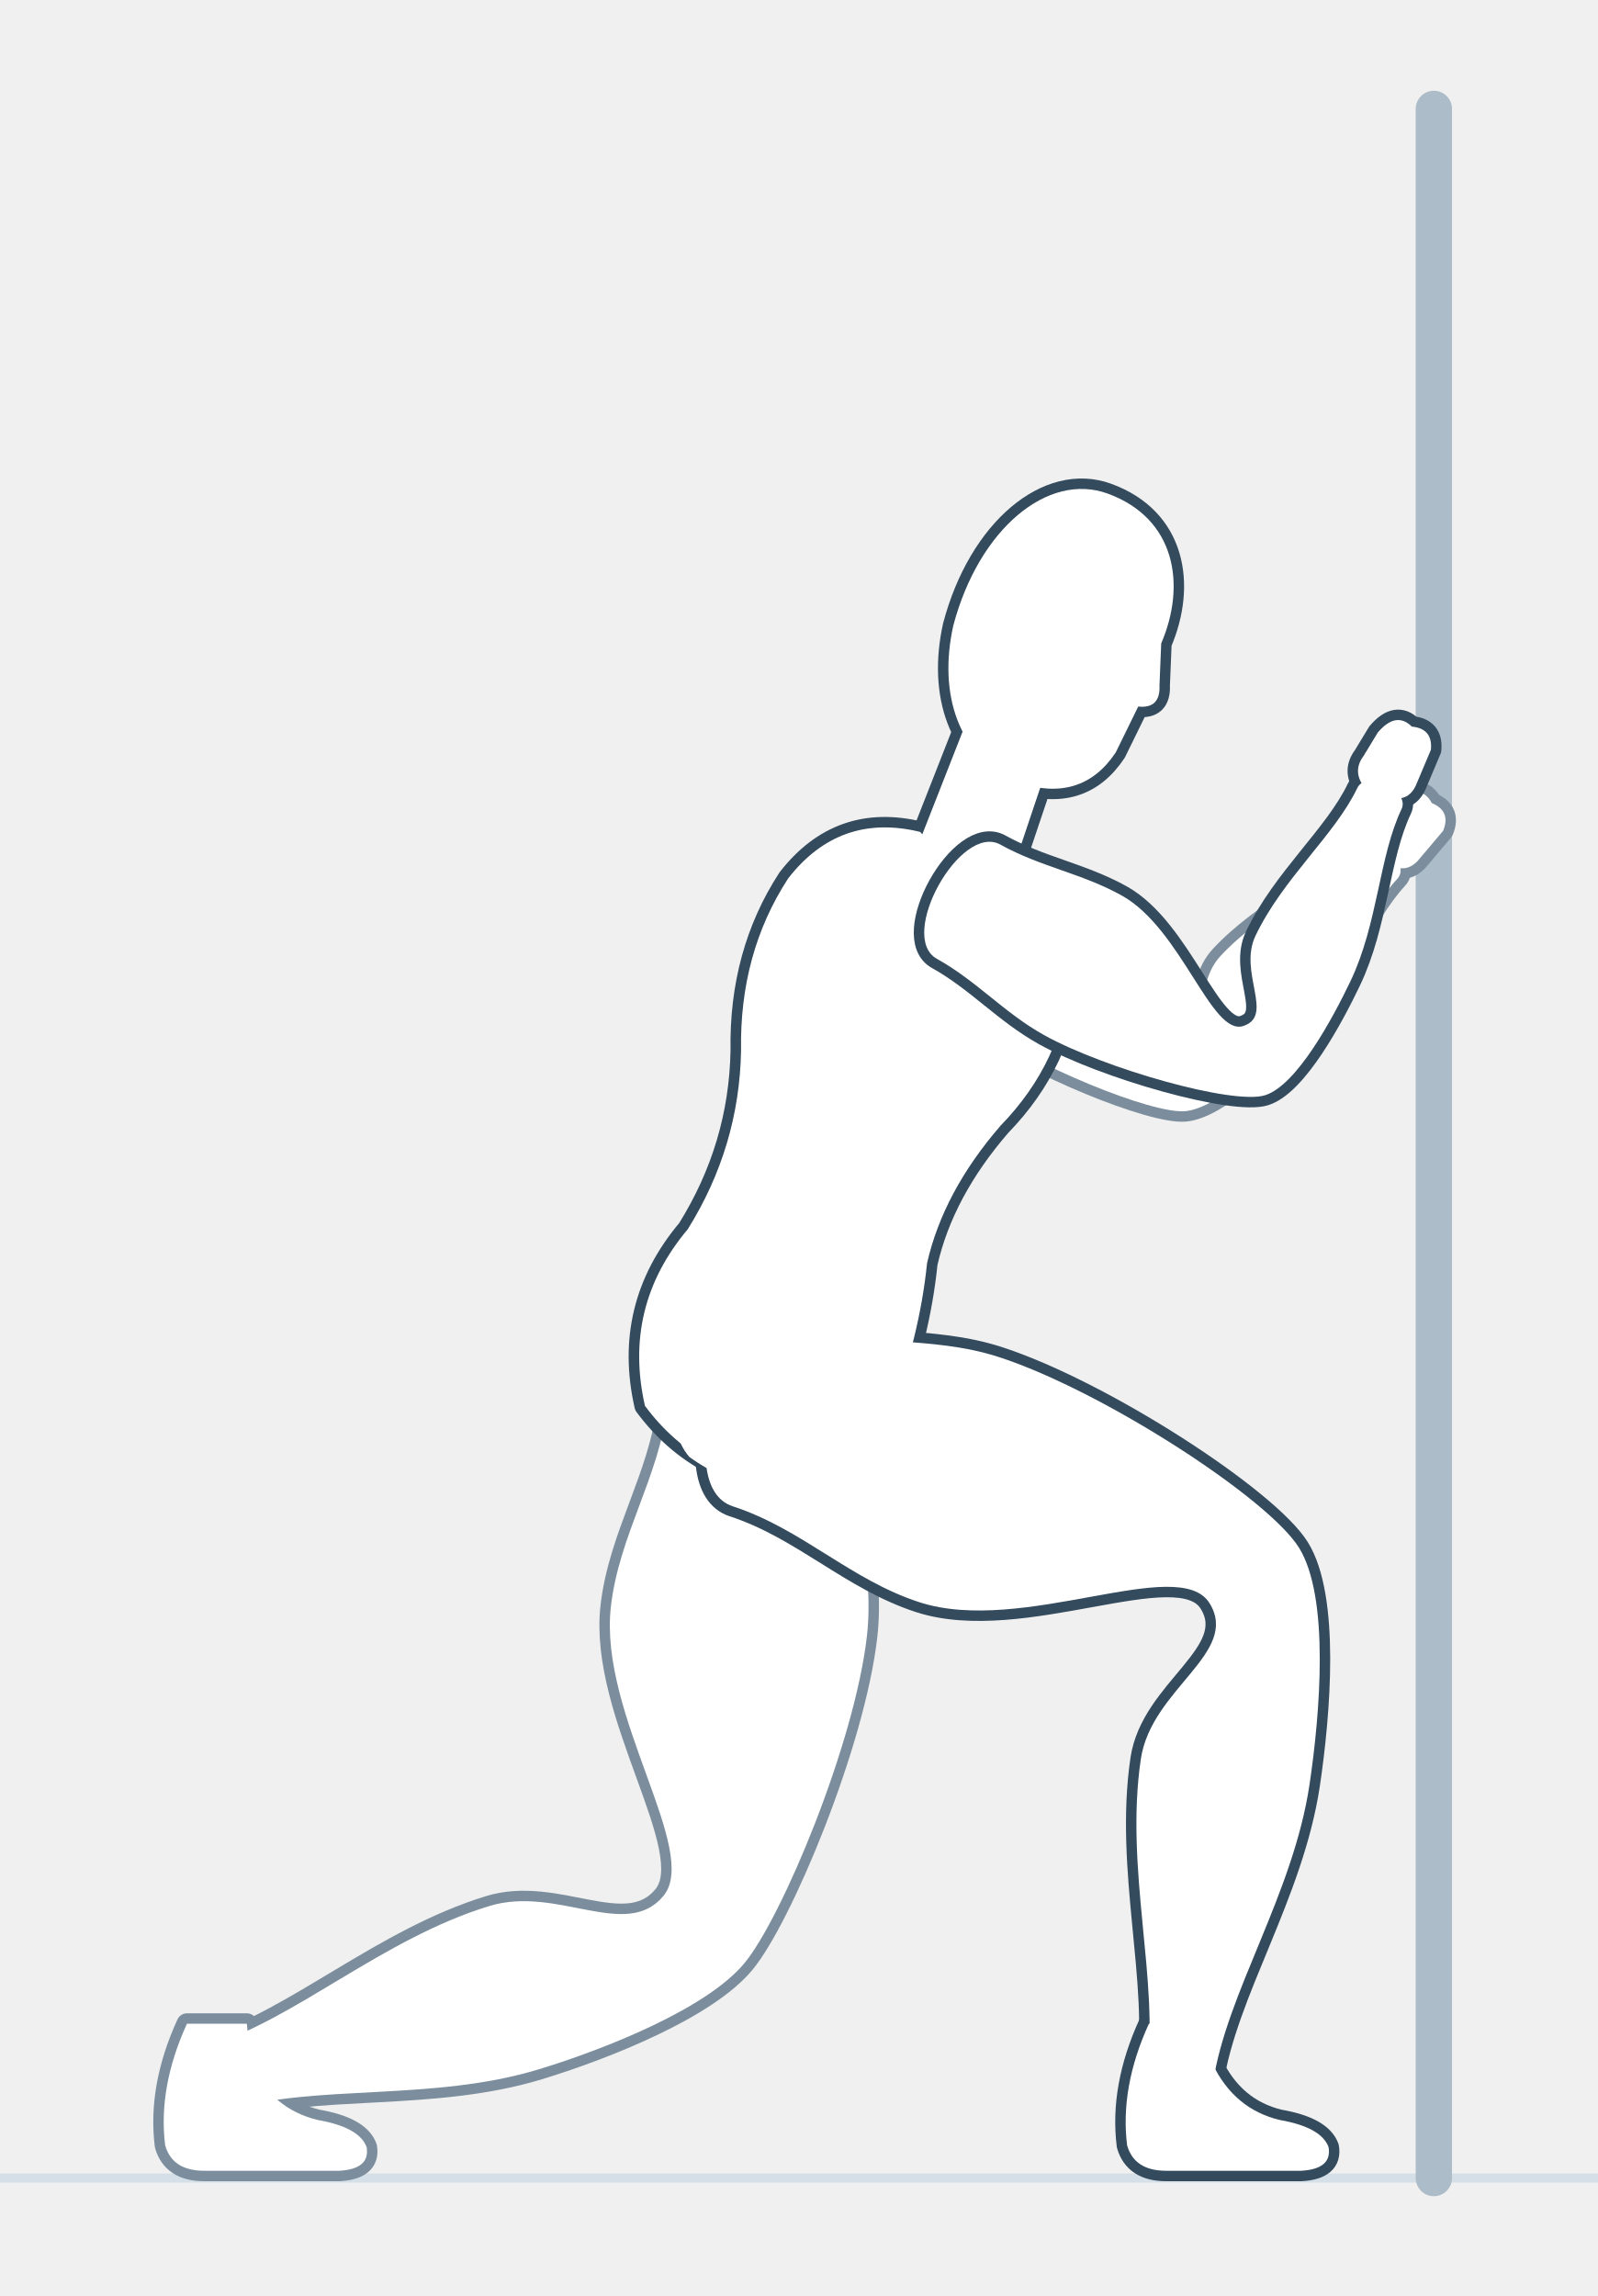
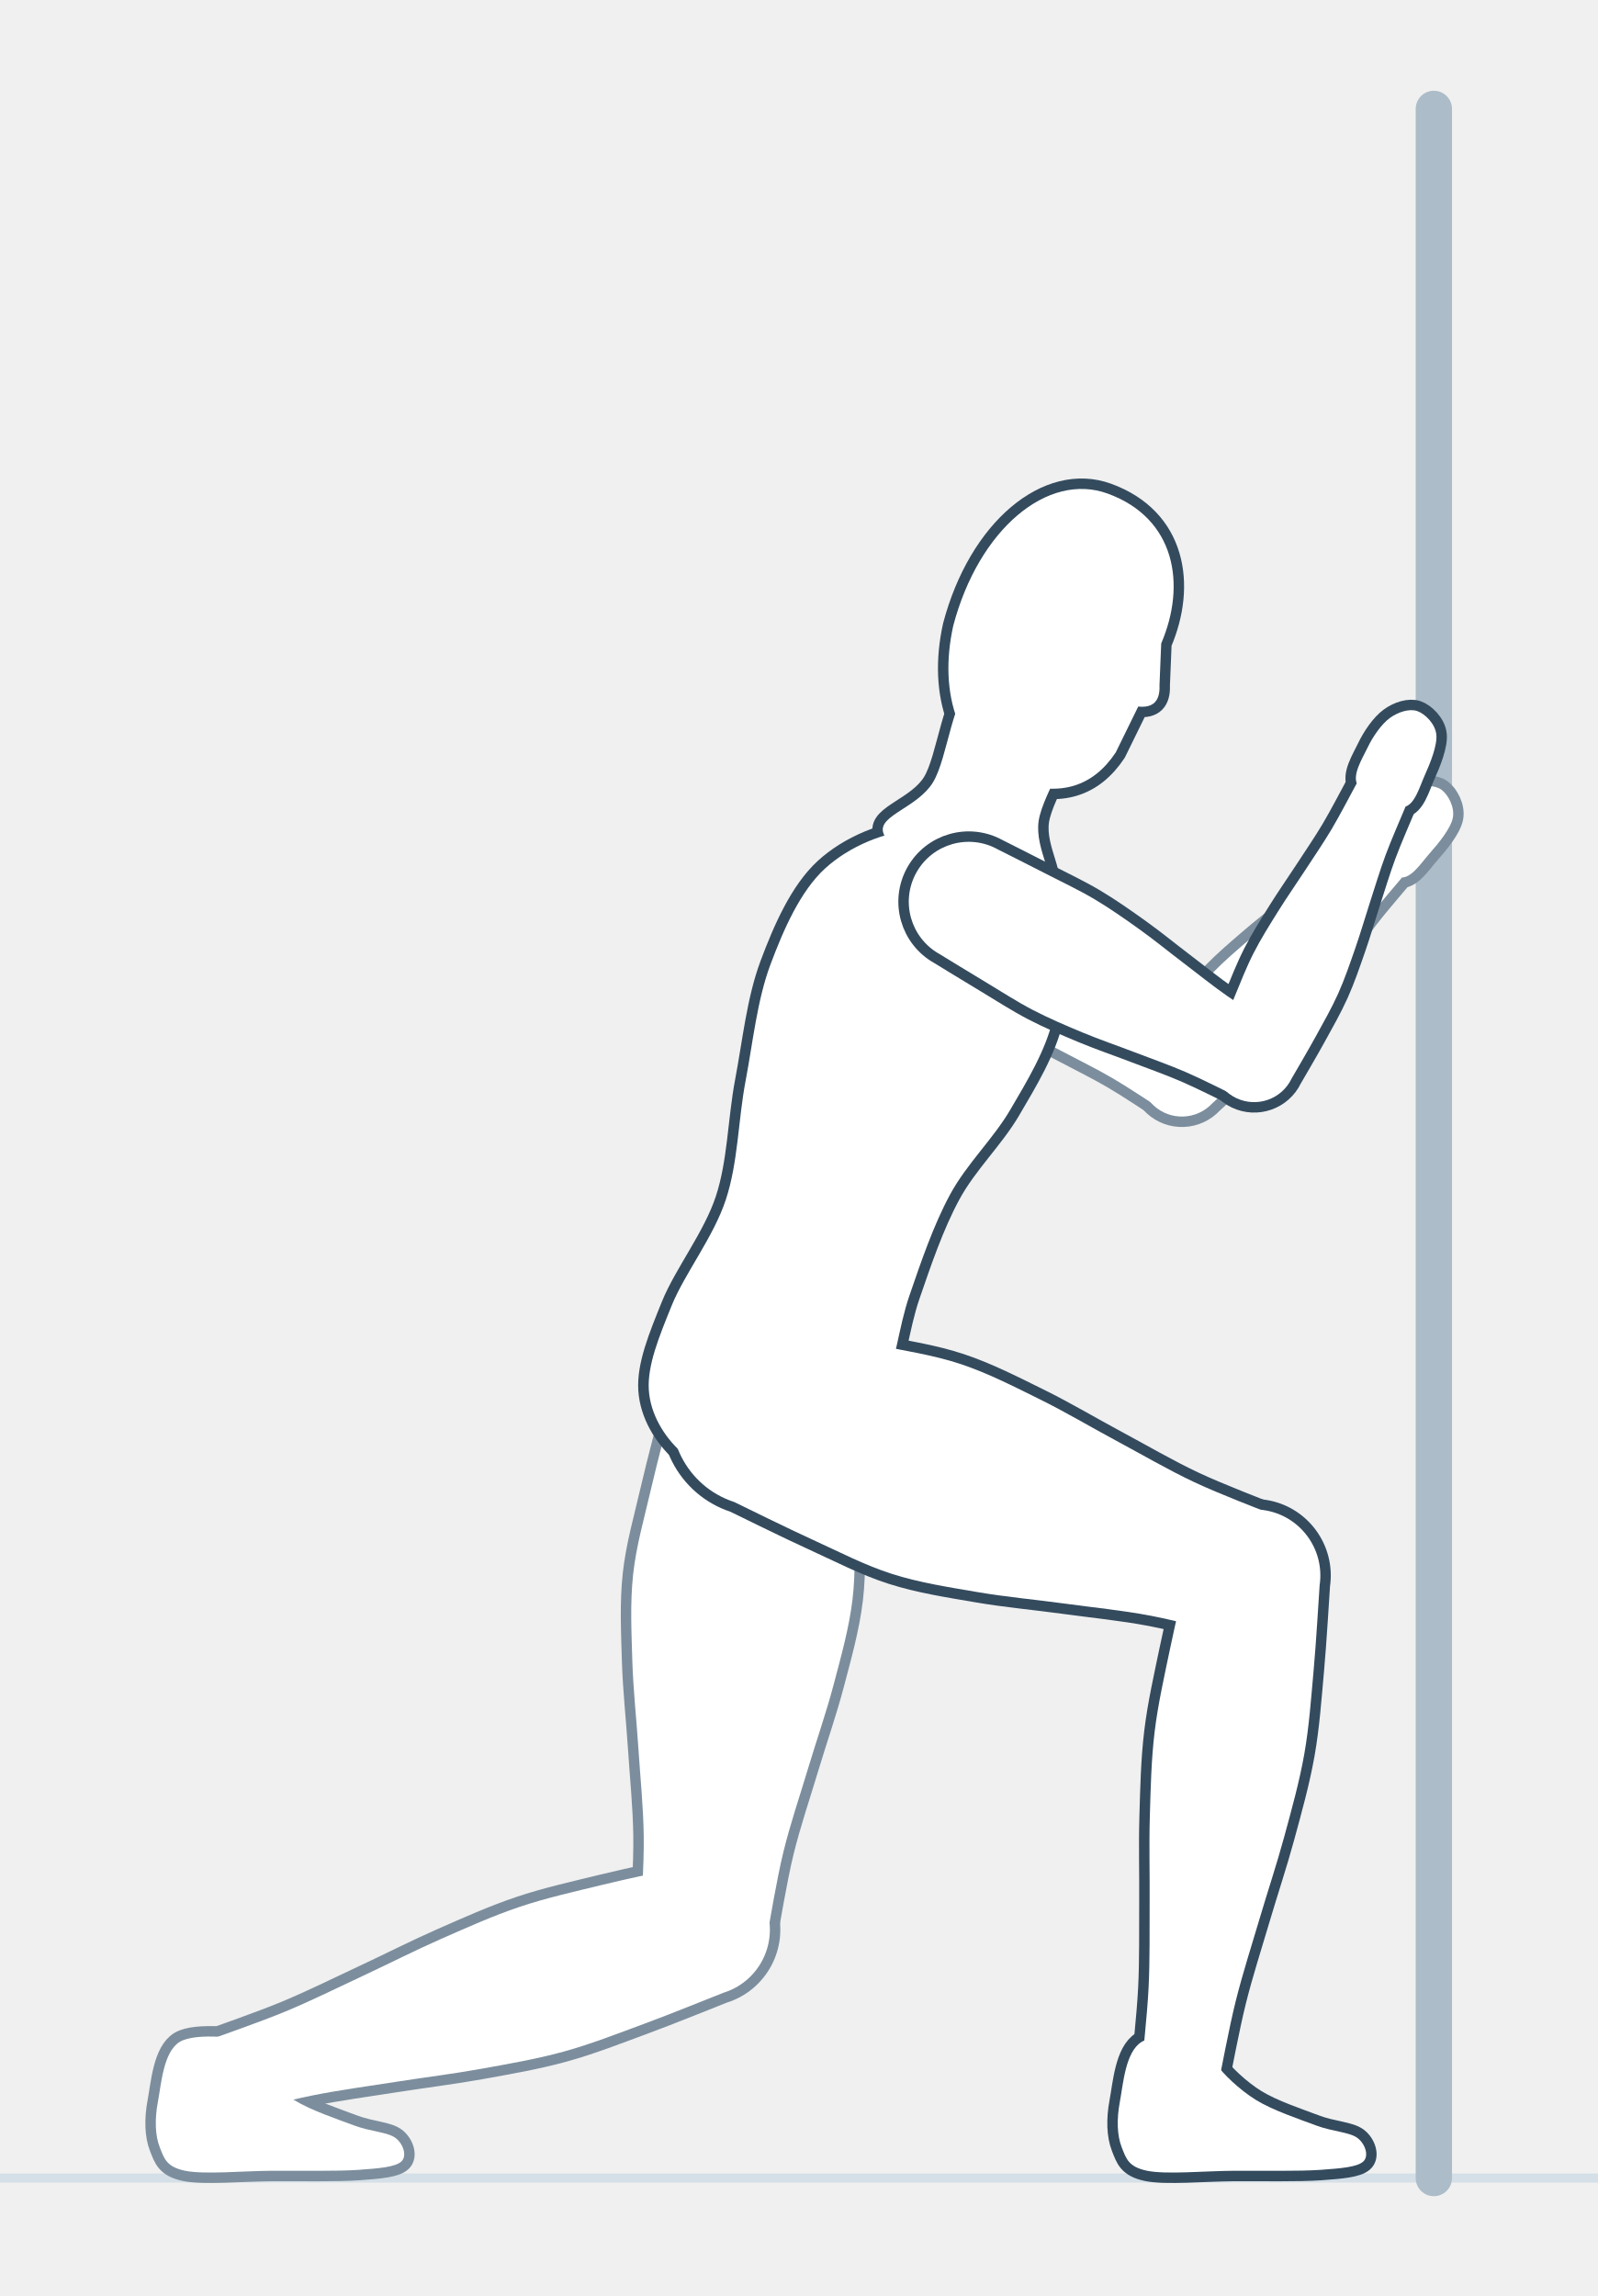
<svg xmlns="http://www.w3.org/2000/svg" viewBox="83 24 176 253">
  <path d="M-300 264H800" fill="none" stroke="#d4dfe7" />
  <path d="M241,36L241,264" fill="none" stroke="#acbcc8" stroke-width="4" stroke-linecap="round" stroke-linejoin="round" />
  <g class="bw-human-athlete bw-human-outline bw-human-natural bw-human-sketch bw-human-side" stroke="#344b5e" stroke-width="1.05" stroke-linecap="round" stroke-linejoin="round">
    <g class="bw-silhouette-ink" stroke-width="2.3">
      <g class="bw-human-arm bw-human-arm-left" fill="#fff" stroke="#7c8e9d">
-         <path d="M179.875,127.137C183.953,130.098 186.509,133.931 190.588,136.892C196.705,141.333 209.964,146.799 213.626,146.441C217.289,146.083 222.930,140.540 225.977,137.255C230.765,132.094 233.062,125.059 236.979,120.836C238.540,119.154 234.581,115.481 233.021,117.164C229.103,121.387 222.260,124.205 217.472,129.366C214.426,132.650 216.510,138.121 212.848,138.479C209.185,138.837 207.045,127.090 200.927,122.649C196.849,119.688 192.413,118.445 188.334,115.484C184.256,112.523 175.796,124.176 179.875,127.137Z" />
+         <path d="M180.227,126.652C181.013,127.271 183.365,129.139 184.946,130.365C186.526,131.592 188.060,132.883 189.713,134.011C191.366,135.139 193.108,136.143 194.861,137.133C196.614,138.122 198.446,139.004 200.232,139.948C202.018,140.892 203.841,141.785 205.578,142.797C207.315,143.809 209.806,145.483 210.652,146.021A4.400,4.400 0 0 0 216.798,145.045A4.400,4.400 0 0 0 215.822,138.899C215.049,138.262 212.685,136.411 211.185,135.073C209.685,133.736 208.271,132.279 206.820,130.873C205.369,129.467 203.964,127.998 202.480,126.638C200.997,125.277 199.502,123.932 197.918,122.710C196.333,121.488 194.630,120.429 192.974,119.306C191.318,118.183 188.814,116.526 187.982,115.970A6.600,6.600 0 0 0 178.763,117.433A6.600,6.600 0 0 0 180.227,126.652Z" />
+         <path d="M216.592,145.572C217.245,144.966 219.231,143.171 220.512,141.934C221.793,140.698 223.102,139.487 224.278,138.153C225.455,136.820 226.507,135.371 227.571,133.933C228.635,132.495 229.625,130.989 230.662,129.525C231.699,128.062 232.702,126.568 233.791,125.154C234.881,123.739 236.631,121.726 237.199,121.040A3.000,3.000 0 0 0 237.040,116.801A3.000,3.000 0 0 0 232.801,116.960C232.160,117.577 230.283,119.474 228.954,120.666C227.626,121.859 226.211,122.971 224.829,124.115C223.448,125.258 222.020,126.359 220.666,127.527C219.312,128.696 217.946,129.854 216.704,131.127C215.463,132.400 214.353,133.796 213.216,135.166C212.079,136.536 210.438,138.651 209.882,139.348A4.576,4.576 0 0 0 210.125,145.815A4.576,4.576 0 0 0 216.592,145.572Z" />
        <g display="none" class="bw-muscle-traces" data-side="left" />
        <g class="bw-human-hand" transform="translate(237.380,116.434) rotate(-47.149)">
-           <path d="M-3,-2.2 Q-2,-4 0,-3.6 L3,-3.3 Q6,-2.5 5.2,-.2 Q6,2 3.8,2.8 L-.5,3 Q-3,3 -3,-.2Z" />
+           <path d="M-3.200,-2.800C-2.500,-3.867 -0.367,-3.600 1.000,-3.600C2.367,-3.600 4.000,-3.333 5.000,-2.800C6.000,-2.267 6.900,-1.300 7.000,-0.400C7.100,0.500 6.600,1.967 5.600,2.600C4.600,3.233 2.467,3.367 1.000,3.400C-0.467,3.433 -2.500,3.833 -3.200,2.800C-3.900,1.767 -3.900,-1.733 -3.200,-2.800Z" />
        </g>
      </g>
    </g>
    <g class="bw-silhouette-fill" stroke="none">
      <g class="bw-human-arm bw-human-arm-left" fill="#fff" stroke="none">
-         <path d="M179.875,127.137C183.953,130.098 186.509,133.931 190.588,136.892C196.705,141.333 209.964,146.799 213.626,146.441C217.289,146.083 222.930,140.540 225.977,137.255C230.765,132.094 233.062,125.059 236.979,120.836C238.540,119.154 234.581,115.481 233.021,117.164C229.103,121.387 222.260,124.205 217.472,129.366C214.426,132.650 216.510,138.121 212.848,138.479C209.185,138.837 207.045,127.090 200.927,122.649C196.849,119.688 192.413,118.445 188.334,115.484C184.256,112.523 175.796,124.176 179.875,127.137Z" />
+         <path d="M180.227,126.652C181.013,127.271 183.365,129.139 184.946,130.365C186.526,131.592 188.060,132.883 189.713,134.011C191.366,135.139 193.108,136.143 194.861,137.133C196.614,138.122 198.446,139.004 200.232,139.948C202.018,140.892 203.841,141.785 205.578,142.797C207.315,143.809 209.806,145.483 210.652,146.021A4.400,4.400 0 0 0 216.798,145.045A4.400,4.400 0 0 0 215.822,138.899C215.049,138.262 212.685,136.411 211.185,135.073C209.685,133.736 208.271,132.279 206.820,130.873C205.369,129.467 203.964,127.998 202.480,126.638C200.997,125.277 199.502,123.932 197.918,122.710C196.333,121.488 194.630,120.429 192.974,119.306C191.318,118.183 188.814,116.526 187.982,115.970A6.600,6.600 0 0 0 178.763,117.433A6.600,6.600 0 0 0 180.227,126.652Z" />
+         <path d="M216.592,145.572C217.245,144.966 219.231,143.171 220.512,141.934C221.793,140.698 223.102,139.487 224.278,138.153C225.455,136.820 226.507,135.371 227.571,133.933C228.635,132.495 229.625,130.989 230.662,129.525C231.699,128.062 232.702,126.568 233.791,125.154C234.881,123.739 236.631,121.726 237.199,121.040A3.000,3.000 0 0 0 237.040,116.801A3.000,3.000 0 0 0 232.801,116.960C232.160,117.577 230.283,119.474 228.954,120.666C227.626,121.859 226.211,122.971 224.829,124.115C223.448,125.258 222.020,126.359 220.666,127.527C219.312,128.696 217.946,129.854 216.704,131.127C215.463,132.400 214.353,133.796 213.216,135.166C212.079,136.536 210.438,138.651 209.882,139.348A4.576,4.576 0 0 0 210.125,145.815A4.576,4.576 0 0 0 216.592,145.572Z" />
        <g class="bw-muscle-traces" data-side="left" />
        <g class="bw-human-hand" transform="translate(237.380,116.434) rotate(-47.149)">
-           <path d="M-3,-2.2 Q-2,-4 0,-3.6 L3,-3.3 Q6,-2.5 5.2,-.2 Q6,2 3.8,2.8 L-.5,3 Q-3,3 -3,-.2Z" />
+           <path d="M-3.200,-2.800C-2.500,-3.867 -0.367,-3.600 1.000,-3.600C2.367,-3.600 4.000,-3.333 5.000,-2.800C6.000,-2.267 6.900,-1.300 7.000,-0.400C7.100,0.500 6.600,1.967 5.600,2.600C4.600,3.233 2.467,3.367 1.000,3.400C-0.467,3.433 -2.500,3.833 -3.200,2.800C-3.900,1.767 -3.900,-1.733 -3.200,-2.800Z" />
        </g>
      </g>
    </g>
    <g class="bw-silhouette-ink" stroke-width="2.3">
      <g class="bw-human-leg bw-human-leg-left" fill="#fff" stroke="#7c8e9d">
-         <path d="M156.567,178.813C155.665,186.742 151.215,193.119 150.313,201.048C148.960,212.942 160.214,227.974 156.096,232.926C151.978,237.877 144.419,231.736 136.922,234.027C125.139,237.628 115.559,246.516 105.919,249.462C102.911,250.381 105.074,257.458 108.081,256.538C117.721,253.593 130.634,255.607 142.416,252.007C149.914,249.716 160.897,245.295 165.015,240.343C169.133,235.392 177.178,216.153 178.531,204.259C179.433,196.330 176.530,189.116 177.433,181.187C178.264,173.884 157.398,171.510 156.567,178.813Z" />
+         <path d="M157.064,178.869C156.673,180.418 155.432,185.058 154.716,188.163C153.999,191.269 153.103,194.354 152.764,197.503C152.425,200.651 152.583,203.856 152.680,207.054C152.778,210.253 153.140,213.481 153.349,216.692C153.559,219.903 153.893,223.128 153.935,226.320C153.977,229.512 153.656,234.256 153.600,235.843A7.000,7.000 0 0 0 159.764,243.590A7.000,7.000 0 0 0 167.510,237.426C167.813,235.867 168.566,231.172 169.324,228.071C170.082,224.970 171.132,221.903 172.058,218.821C172.983,215.739 174.061,212.675 174.875,209.580C175.689,206.486 176.563,203.398 176.940,200.254C177.316,197.109 177.137,193.902 177.136,190.715C177.136,187.528 176.969,182.728 176.936,181.131A10.000,10.000 0 0 0 168.131,170.064A10.000,10.000 0 0 0 157.064,178.869Z" />
+         <path d="M158.428,229.672C156.905,230.012 152.319,230.972 149.292,231.713C146.265,232.454 143.218,233.127 140.267,234.118C137.317,235.109 134.458,236.397 131.590,237.658C128.723,238.920 125.910,240.361 123.062,241.689C120.215,243.018 117.393,244.427 114.506,245.627C111.620,246.827 107.204,248.344 105.743,248.888A4.300,4.300 0 0 0 102.888,254.257A4.300,4.300 0 0 0 108.257,257.112C109.771,256.747 114.281,255.536 117.345,254.918C120.409,254.299 123.538,253.890 126.641,253.400C129.744,252.910 132.882,252.532 135.965,251.976C139.048,251.420 142.139,250.889 145.140,250.062C148.140,249.234 151.043,248.088 153.967,247.011C156.891,245.933 161.230,244.166 162.683,243.597A7.280,7.280 0 0 0 167.517,234.507A7.280,7.280 0 0 0 158.428,229.672Z" />
        <g display="none" class="bw-muscle-traces" data-side="left" />
        <g class="bw-human-shoe bw-human-foot" transform="translate(107.000,253.000) rotate(0.000)" fill="#fff">
-           <path d="M-3.4,-6 Q-6.6,1 -5.8,7.4 Q-5,10.2 -1.5,10.2 L13.4,10.2 Q16.8,10 16.4,7.6 Q15.6,5.4 11,4.6 Q6,3.4 3.6,-1.6 L3.2,-6 Z" />
+           <path d="M-4.200,-4.000C-6.000,-2.900 -6.233,0.667 -6.600,2.600C-6.967,4.533 -6.900,6.333 -6.400,7.600C-5.900,8.867 -5.667,9.767 -3.600,10.200C-1.533,10.633 2.817,10.217 6.000,10.200C9.183,10.183 13.133,10.267 15.500,10.100C17.867,9.933 19.517,9.783 20.200,9.200C20.883,8.617 20.467,7.267 19.600,6.600C18.733,5.933 16.867,5.900 15.000,5.200C13.133,4.500 10.233,3.533 8.400,2.400C6.567,1.267 4.700,-0.533 4.000,-1.600C3.300,-2.667 5.567,-3.600 4.200,-4.000C2.833,-4.400 -2.400,-5.100 -4.200,-4.000Z" />
        </g>
      </g>
    </g>
    <g class="bw-silhouette-fill" stroke="none">
      <g class="bw-human-leg bw-human-leg-left" fill="#fff" stroke="none">
-         <path d="M156.567,178.813C155.665,186.742 151.215,193.119 150.313,201.048C148.960,212.942 160.214,227.974 156.096,232.926C151.978,237.877 144.419,231.736 136.922,234.027C125.139,237.628 115.559,246.516 105.919,249.462C102.911,250.381 105.074,257.458 108.081,256.538C117.721,253.593 130.634,255.607 142.416,252.007C149.914,249.716 160.897,245.295 165.015,240.343C169.133,235.392 177.178,216.153 178.531,204.259C179.433,196.330 176.530,189.116 177.433,181.187C178.264,173.884 157.398,171.510 156.567,178.813Z" />
+         <path d="M157.064,178.869C156.673,180.418 155.432,185.058 154.716,188.163C153.999,191.269 153.103,194.354 152.764,197.503C152.425,200.651 152.583,203.856 152.680,207.054C152.778,210.253 153.140,213.481 153.349,216.692C153.559,219.903 153.893,223.128 153.935,226.320C153.977,229.512 153.656,234.256 153.600,235.843A7.000,7.000 0 0 0 159.764,243.590A7.000,7.000 0 0 0 167.510,237.426C167.813,235.867 168.566,231.172 169.324,228.071C170.082,224.970 171.132,221.903 172.058,218.821C172.983,215.739 174.061,212.675 174.875,209.580C175.689,206.486 176.563,203.398 176.940,200.254C177.316,197.109 177.137,193.902 177.136,190.715C177.136,187.528 176.969,182.728 176.936,181.131A10.000,10.000 0 0 0 168.131,170.064A10.000,10.000 0 0 0 157.064,178.869Z" />
+         <path d="M158.428,229.672C156.905,230.012 152.319,230.972 149.292,231.713C146.265,232.454 143.218,233.127 140.267,234.118C137.317,235.109 134.458,236.397 131.590,237.658C128.723,238.920 125.910,240.361 123.062,241.689C120.215,243.018 117.393,244.427 114.506,245.627C111.620,246.827 107.204,248.344 105.743,248.888A4.300,4.300 0 0 0 102.888,254.257A4.300,4.300 0 0 0 108.257,257.112C109.771,256.747 114.281,255.536 117.345,254.918C120.409,254.299 123.538,253.890 126.641,253.400C129.744,252.910 132.882,252.532 135.965,251.976C139.048,251.420 142.139,250.889 145.140,250.062C148.140,249.234 151.043,248.088 153.967,247.011C156.891,245.933 161.230,244.166 162.683,243.597A7.280,7.280 0 0 0 167.517,234.507A7.280,7.280 0 0 0 158.428,229.672Z" />
        <g class="bw-muscle-traces" data-side="left" />
        <g class="bw-human-shoe bw-human-foot" transform="translate(107.000,253.000) rotate(0.000)" fill="#fff">
-           <path d="M-3.4,-6 Q-6.6,1 -5.8,7.4 Q-5,10.2 -1.5,10.2 L13.4,10.2 Q16.8,10 16.4,7.6 Q15.6,5.4 11,4.6 Q6,3.4 3.6,-1.6 L3.2,-6 Z" />
+           <path d="M-4.200,-4.000C-6.000,-2.900 -6.233,0.667 -6.600,2.600C-6.967,4.533 -6.900,6.333 -6.400,7.600C-5.900,8.867 -5.667,9.767 -3.600,10.200C-1.533,10.633 2.817,10.217 6.000,10.200C9.183,10.183 13.133,10.267 15.500,10.100C17.867,9.933 19.517,9.783 20.200,9.200C20.883,8.617 20.467,7.267 19.600,6.600C18.733,5.933 16.867,5.900 15.000,5.200C13.133,4.500 10.233,3.533 8.400,2.400C6.567,1.267 4.700,-0.533 4.000,-1.600C3.300,-2.667 5.567,-3.600 4.200,-4.000C2.833,-4.400 -2.400,-5.100 -4.200,-4.000Z" />
        </g>
      </g>
    </g>
    <g class="bw-silhouette-ink" stroke-width="2.3">
      <g class="bw-human-torso" transform="translate(167.000,180.000) rotate(20.000)">
        <g transform="translate(0 -67) rotate(0.000) scale(1) translate(0 67)">
-           <path d="M-5,-80L-5.4,-64Q0,-61.5 5.4,-64L5,-80Z" fill="#fff" />
+           <path d="M-5.600,-84.000C-7.567,-82.000 -5.550,-75.167 -6.200,-72.000C-6.850,-68.833 -10.533,-66.583 -9.500,-65.000C-8.467,-63.417 -3.167,-62.500 0.000,-62.500C3.167,-62.500 8.467,-63.417 9.500,-65.000C10.533,-66.583 6.850,-68.833 6.200,-72.000C5.550,-75.167 7.567,-82.000 5.600,-84.000C3.633,-86.000 -3.633,-86.000 -5.600,-84.000Z" fill="#fff" />
          <path d="M1,-108.5C9,-108.5 12.6,-102 12.2,-95L13.6,-90.6Q14.6,-88.2 12.2,-87.6L11.6,-82Q10,-75.4 2.6,-75.2C-4.6,-75.6 -9,-81.4 -10,-89C-11,-100 -6,-108.5 1,-108.5Z" fill="#fff" />
        </g>
        <g transform="scale(1.010 1)">
-           <path d="M-5.6,-66.4Q-14.6,-65.4 -17.4,-56.6Q-19.6,-47 -15.800,-37Q-12.400,-27 -14.6,-16.5Q-18.4,-6 -12.4,3.4Q-4,9 6,6Q12.6,3.6 13,-5Q13.2,-14 11.2,-22Q10.2,-30 13.6,-39Q17.6,-48 15.2,-57Q11.8,-65.4 5.6,-66.4Q0,-63.2 -5.6,-66.4Z" fill="#fff" />
+           <path d="M5.000,-67.000C7.917,-66.250 9.833,-64.500 11.500,-62.000C13.167,-59.500 14.583,-55.500 15.000,-52.000C15.417,-48.500 14.667,-44.667 14.000,-41.000C13.333,-37.333 11.567,-33.833 11.000,-30.000C10.433,-26.167 10.533,-21.833 10.600,-18.000C10.667,-14.167 11.750,-10.500 11.400,-7.000C11.050,-3.500 10.233,0.633 8.500,3.000C6.767,5.367 3.583,6.567 1.000,7.200C-1.583,7.833 -4.733,7.733 -7.000,6.800C-9.267,5.867 -11.533,4.067 -12.600,1.600C-13.667,-0.867 -13.533,-4.233 -13.400,-8.000C-13.267,-11.767 -11.667,-16.667 -11.800,-21.000C-11.933,-25.333 -13.500,-29.667 -14.200,-34.000C-14.900,-38.333 -16.033,-42.833 -16.000,-47.000C-15.967,-51.167 -15.667,-55.750 -14.000,-59.000C-12.333,-62.250 -9.167,-65.167 -6.000,-66.500C-2.833,-67.833 2.083,-67.750 5.000,-67.000Z" fill="#fff" />
          <g display="none" class="bw-muscle-traces bw-torso-muscles" />
        </g>
      </g>
      <g class="bw-human-leg bw-human-leg-right" fill="#fff" stroke="#344b5e">
-         <path d="M163.757,189.987C171.347,192.451 176.709,198.083 184.299,200.548C195.684,204.245 212.891,195.187 216.283,200.661C219.675,206.135 209.861,210.076 208.712,217.831C206.905,230.018 210.818,242.486 209.340,252.457C208.879,255.568 216.199,256.654 216.660,253.543C218.138,243.572 225.501,232.775 227.308,220.588C228.458,212.833 229.535,200.024 226.143,194.550C222.751,189.076 204.456,177.234 193.071,173.537C185.481,171.072 177.833,172.478 170.243,170.013C163.253,167.743 156.766,187.716 163.757,189.987Z" />
+         <path d="M163.911,189.511C165.351,190.203 169.650,192.344 172.551,193.665C175.451,194.987 178.296,196.479 181.313,197.439C184.331,198.400 187.503,198.884 190.657,199.426C193.810,199.968 197.046,200.256 200.234,200.691C203.422,201.126 206.649,201.441 209.786,202.037C212.922,202.632 217.507,203.892 219.051,204.263A7.000,7.000 0 0 0 227.871,199.768A7.000,7.000 0 0 0 223.375,190.948C221.907,190.341 217.457,188.667 214.569,187.306C211.682,185.945 208.885,184.304 206.050,182.783C203.214,181.262 200.426,179.594 197.556,178.180C194.686,176.766 191.835,175.294 188.829,174.298C185.823,173.302 182.644,172.838 179.520,172.203C176.397,171.569 171.661,170.775 170.089,170.489A10.000,10.000 0 0 0 157.489,176.911A10.000,10.000 0 0 0 163.911,189.511Z" />
+         <path d="M214.012,196.538C213.665,198.059 212.563,202.613 211.933,205.665C211.302,208.717 210.601,211.758 210.230,214.848C209.858,217.938 209.793,221.073 209.702,224.205C209.610,227.337 209.704,230.496 209.681,233.637C209.658,236.779 209.720,239.933 209.564,243.055C209.408,246.177 208.883,250.817 208.746,252.369A4.300,4.300 0 0 0 212.369,257.254A4.300,4.300 0 0 0 217.254,253.631C217.574,252.106 218.417,247.513 219.174,244.480C219.930,241.447 220.905,238.446 221.794,235.433C222.684,232.420 223.690,229.424 224.511,226.401C225.332,223.377 226.180,220.358 226.721,217.293C227.262,214.228 227.474,211.114 227.756,208.011C228.038,204.908 228.304,200.230 228.414,198.673A7.280,7.280 0 0 0 222.281,190.404A7.280,7.280 0 0 0 214.012,196.538Z" />
        <g display="none" class="bw-muscle-traces" data-side="right" />
        <g class="bw-human-shoe bw-human-foot" transform="translate(213.000,253.000) rotate(0.000)" fill="#fff">
-           <path d="M-3.4,-6 Q-6.6,1 -5.8,7.4 Q-5,10.2 -1.5,10.2 L13.4,10.2 Q16.8,10 16.4,7.6 Q15.6,5.4 11,4.6 Q6,3.4 3.6,-1.6 L3.2,-6 Z" />
+           <path d="M-4.200,-4.000C-6.000,-2.900 -6.233,0.667 -6.600,2.600C-6.967,4.533 -6.900,6.333 -6.400,7.600C-5.900,8.867 -5.667,9.767 -3.600,10.200C-1.533,10.633 2.817,10.217 6.000,10.200C9.183,10.183 13.133,10.267 15.500,10.100C17.867,9.933 19.517,9.783 20.200,9.200C20.883,8.617 20.467,7.267 19.600,6.600C18.733,5.933 16.867,5.900 15.000,5.200C13.133,4.500 10.233,3.533 8.400,2.400C6.567,1.267 4.700,-0.533 4.000,-1.600C3.300,-2.667 5.567,-3.600 4.200,-4.000C2.833,-4.400 -2.400,-5.100 -4.200,-4.000Z" />
        </g>
      </g>
      <g transform="translate(167.000,180.000) rotate(20.000)" fill="#fff" stroke="none">
        <path d="M-12,-12Q0,-9 11.6,-12L11.4,3Q3,9.6 -6,7Q-11.4,4 -12,-12Z" />
      </g>
    </g>
    <g class="bw-silhouette-fill" stroke="none">
      <g class="bw-human-torso" transform="translate(167.000,180.000) rotate(20.000)">
        <g transform="translate(0 -67) rotate(0.000) scale(1) translate(0 67)">
-           <path d="M-5,-80L-5.4,-64Q0,-61.5 5.4,-64L5,-80Z" fill="#fff" />
+           <path d="M-5.600,-84.000C-7.567,-82.000 -5.550,-75.167 -6.200,-72.000C-6.850,-68.833 -10.533,-66.583 -9.500,-65.000C-8.467,-63.417 -3.167,-62.500 0.000,-62.500C3.167,-62.500 8.467,-63.417 9.500,-65.000C10.533,-66.583 6.850,-68.833 6.200,-72.000C5.550,-75.167 7.567,-82.000 5.600,-84.000C3.633,-86.000 -3.633,-86.000 -5.600,-84.000Z" fill="#fff" />
          <path d="M1,-108.5C9,-108.5 12.6,-102 12.2,-95L13.6,-90.6Q14.6,-88.2 12.2,-87.6L11.6,-82Q10,-75.4 2.6,-75.2C-4.6,-75.6 -9,-81.4 -10,-89C-11,-100 -6,-108.5 1,-108.5Z" fill="#fff" />
        </g>
        <g transform="scale(1.010 1)">
-           <path d="M-5.6,-66.4Q-14.6,-65.4 -17.4,-56.6Q-19.6,-47 -15.800,-37Q-12.400,-27 -14.6,-16.5Q-18.4,-6 -12.4,3.4Q-4,9 6,6Q12.6,3.6 13,-5Q13.2,-14 11.2,-22Q10.2,-30 13.6,-39Q17.6,-48 15.2,-57Q11.8,-65.4 5.6,-66.4Q0,-63.2 -5.6,-66.4Z" fill="#fff" />
+           <path d="M5.000,-67.000C7.917,-66.250 9.833,-64.500 11.500,-62.000C13.167,-59.500 14.583,-55.500 15.000,-52.000C15.417,-48.500 14.667,-44.667 14.000,-41.000C13.333,-37.333 11.567,-33.833 11.000,-30.000C10.433,-26.167 10.533,-21.833 10.600,-18.000C10.667,-14.167 11.750,-10.500 11.400,-7.000C11.050,-3.500 10.233,0.633 8.500,3.000C6.767,5.367 3.583,6.567 1.000,7.200C-1.583,7.833 -4.733,7.733 -7.000,6.800C-9.267,5.867 -11.533,4.067 -12.600,1.600C-13.667,-0.867 -13.533,-4.233 -13.400,-8.000C-13.267,-11.767 -11.667,-16.667 -11.800,-21.000C-11.933,-25.333 -13.500,-29.667 -14.200,-34.000C-14.900,-38.333 -16.033,-42.833 -16.000,-47.000C-15.967,-51.167 -15.667,-55.750 -14.000,-59.000C-12.333,-62.250 -9.167,-65.167 -6.000,-66.500C-2.833,-67.833 2.083,-67.750 5.000,-67.000Z" fill="#fff" />
          <g class="bw-muscle-traces bw-torso-muscles" />
        </g>
      </g>
      <g class="bw-human-leg bw-human-leg-right" fill="#fff" stroke="none">
-         <path d="M163.757,189.987C171.347,192.451 176.709,198.083 184.299,200.548C195.684,204.245 212.891,195.187 216.283,200.661C219.675,206.135 209.861,210.076 208.712,217.831C206.905,230.018 210.818,242.486 209.340,252.457C208.879,255.568 216.199,256.654 216.660,253.543C218.138,243.572 225.501,232.775 227.308,220.588C228.458,212.833 229.535,200.024 226.143,194.550C222.751,189.076 204.456,177.234 193.071,173.537C185.481,171.072 177.833,172.478 170.243,170.013C163.253,167.743 156.766,187.716 163.757,189.987Z" />
+         <path d="M163.911,189.511C165.351,190.203 169.650,192.344 172.551,193.665C175.451,194.987 178.296,196.479 181.313,197.439C184.331,198.400 187.503,198.884 190.657,199.426C193.810,199.968 197.046,200.256 200.234,200.691C203.422,201.126 206.649,201.441 209.786,202.037C212.922,202.632 217.507,203.892 219.051,204.263A7.000,7.000 0 0 0 227.871,199.768A7.000,7.000 0 0 0 223.375,190.948C221.907,190.341 217.457,188.667 214.569,187.306C211.682,185.945 208.885,184.304 206.050,182.783C203.214,181.262 200.426,179.594 197.556,178.180C194.686,176.766 191.835,175.294 188.829,174.298C185.823,173.302 182.644,172.838 179.520,172.203C176.397,171.569 171.661,170.775 170.089,170.489A10.000,10.000 0 0 0 157.489,176.911A10.000,10.000 0 0 0 163.911,189.511Z" />
+         <path d="M214.012,196.538C213.665,198.059 212.563,202.613 211.933,205.665C211.302,208.717 210.601,211.758 210.230,214.848C209.858,217.938 209.793,221.073 209.702,224.205C209.610,227.337 209.704,230.496 209.681,233.637C209.658,236.779 209.720,239.933 209.564,243.055C209.408,246.177 208.883,250.817 208.746,252.369A4.300,4.300 0 0 0 212.369,257.254A4.300,4.300 0 0 0 217.254,253.631C217.574,252.106 218.417,247.513 219.174,244.480C219.930,241.447 220.905,238.446 221.794,235.433C222.684,232.420 223.690,229.424 224.511,226.401C225.332,223.377 226.180,220.358 226.721,217.293C227.262,214.228 227.474,211.114 227.756,208.011C228.038,204.908 228.304,200.230 228.414,198.673A7.280,7.280 0 0 0 222.281,190.404A7.280,7.280 0 0 0 214.012,196.538Z" />
        <g class="bw-muscle-traces" data-side="right" />
        <g class="bw-human-shoe bw-human-foot" transform="translate(213.000,253.000) rotate(0.000)" fill="#fff">
-           <path d="M-3.4,-6 Q-6.6,1 -5.8,7.4 Q-5,10.2 -1.5,10.2 L13.4,10.2 Q16.8,10 16.4,7.6 Q15.6,5.4 11,4.6 Q6,3.4 3.6,-1.6 L3.2,-6 Z" />
+           <path d="M-4.200,-4.000C-6.000,-2.900 -6.233,0.667 -6.600,2.600C-6.967,4.533 -6.900,6.333 -6.400,7.600C-5.900,8.867 -5.667,9.767 -3.600,10.200C-1.533,10.633 2.817,10.217 6.000,10.200C9.183,10.183 13.133,10.267 15.500,10.100C17.867,9.933 19.517,9.783 20.200,9.200C20.883,8.617 20.467,7.267 19.600,6.600C18.733,5.933 16.867,5.900 15.000,5.200C13.133,4.500 10.233,3.533 8.400,2.400C6.567,1.267 4.700,-0.533 4.000,-1.600C3.300,-2.667 5.567,-3.600 4.200,-4.000C2.833,-4.400 -2.400,-5.100 -4.200,-4.000Z" />
        </g>
      </g>
      <g transform="translate(167.000,180.000) rotate(20.000)" fill="#fff" stroke="none">
        <path d="M-12,-12Q0,-9 11.6,-12L11.4,3Q3,9.6 -6,7Q-11.4,4 -12,-12Z" />
      </g>
    </g>
    <g class="bw-silhouette-ink" stroke-width="2.3">
      <g class="bw-human-arm bw-human-arm-right" fill="#fff" stroke="#344b5e">
-         <path d="M186.241,129.654C190.645,132.105 193.641,135.604 198.045,138.055C204.651,141.732 218.907,145.799 222.413,144.682C225.919,143.565 229.882,136.155 231.814,132.113C234.850,125.761 234.952,118.361 237.436,113.165C238.426,111.094 233.554,108.765 232.564,110.835C230.080,116.032 224.385,120.758 221.348,127.110C219.416,131.152 223.490,135.942 219.984,137.060C216.478,138.177 213.210,126.353 206.605,122.677C202.201,120.226 197.648,119.523 193.244,117.072C188.840,114.621 181.837,127.203 186.241,129.654Z" />
+         <path d="M186.533,129.130C187.388,129.650 189.946,131.223 191.662,132.251C193.379,133.280 195.056,134.378 196.832,135.300C198.608,136.222 200.458,137.010 202.317,137.783C204.176,138.555 206.100,139.211 207.986,139.934C209.873,140.657 211.790,141.326 213.635,142.122C215.480,142.919 218.155,144.283 219.059,144.715A4.400,4.400 0 0 0 225.043,143.011A4.400,4.400 0 0 0 223.338,137.026C222.495,136.486 219.926,134.932 218.277,133.783C216.627,132.635 215.049,131.357 213.440,130.135C211.831,128.913 210.260,127.624 208.624,126.451C206.988,125.278 205.343,124.121 203.624,123.097C201.905,122.074 200.087,121.227 198.308,120.310C196.530,119.393 193.845,118.048 192.952,117.596A6.600,6.600 0 0 0 183.976,120.153A6.600,6.600 0 0 0 186.533,129.130Z" />
+         <path d="M225.327,142.844C225.771,142.071 227.133,139.767 227.988,138.205C228.844,136.644 229.733,135.098 230.459,133.475C231.186,131.852 231.760,130.156 232.348,128.466C232.936,126.777 233.434,125.045 233.988,123.339C234.543,121.634 235.057,119.909 235.676,118.235C236.296,116.560 237.368,114.117 237.707,113.294A3.000,3.000 0 0 0 236.294,109.293A3.000,3.000 0 0 0 232.293,110.706C231.865,111.487 230.637,113.855 229.723,115.389C228.809,116.923 227.789,118.405 226.811,119.908C225.832,121.410 224.796,122.886 223.850,124.404C222.905,125.923 221.945,127.434 221.139,129.019C220.332,130.604 219.687,132.266 219.009,133.913C218.331,135.559 217.393,138.066 217.070,138.897A4.576,4.576 0 0 0 219.225,144.999A4.576,4.576 0 0 0 225.327,142.844Z" />
        <g display="none" class="bw-muscle-traces" data-side="right" />
        <g class="bw-human-hand" transform="translate(236.510,108.842) rotate(-64.450)">
-           <path d="M-3,-2.2 Q-2,-4 0,-3.6 L3,-3.3 Q6,-2.5 5.2,-.2 Q6,2 3.8,2.8 L-.5,3 Q-3,3 -3,-.2Z" />
+           <path d="M-3.200,-2.800C-2.500,-3.867 -0.367,-3.600 1.000,-3.600C2.367,-3.600 4.000,-3.333 5.000,-2.800C6.000,-2.267 6.900,-1.300 7.000,-0.400C7.100,0.500 6.600,1.967 5.600,2.600C4.600,3.233 2.467,3.367 1.000,3.400C-0.467,3.433 -2.500,3.833 -3.200,2.800C-3.900,1.767 -3.900,-1.733 -3.200,-2.800Z" />
        </g>
      </g>
    </g>
    <g class="bw-silhouette-fill" stroke="none">
      <g class="bw-human-arm bw-human-arm-right" fill="#fff" stroke="none">
-         <path d="M186.241,129.654C190.645,132.105 193.641,135.604 198.045,138.055C204.651,141.732 218.907,145.799 222.413,144.682C225.919,143.565 229.882,136.155 231.814,132.113C234.850,125.761 234.952,118.361 237.436,113.165C238.426,111.094 233.554,108.765 232.564,110.835C230.080,116.032 224.385,120.758 221.348,127.110C219.416,131.152 223.490,135.942 219.984,137.060C216.478,138.177 213.210,126.353 206.605,122.677C202.201,120.226 197.648,119.523 193.244,117.072C188.840,114.621 181.837,127.203 186.241,129.654Z" />
+         <path d="M186.533,129.130C187.388,129.650 189.946,131.223 191.662,132.251C193.379,133.280 195.056,134.378 196.832,135.300C198.608,136.222 200.458,137.010 202.317,137.783C204.176,138.555 206.100,139.211 207.986,139.934C209.873,140.657 211.790,141.326 213.635,142.122C215.480,142.919 218.155,144.283 219.059,144.715A4.400,4.400 0 0 0 225.043,143.011A4.400,4.400 0 0 0 223.338,137.026C222.495,136.486 219.926,134.932 218.277,133.783C216.627,132.635 215.049,131.357 213.440,130.135C211.831,128.913 210.260,127.624 208.624,126.451C206.988,125.278 205.343,124.121 203.624,123.097C201.905,122.074 200.087,121.227 198.308,120.310C196.530,119.393 193.845,118.048 192.952,117.596A6.600,6.600 0 0 0 183.976,120.153A6.600,6.600 0 0 0 186.533,129.130Z" />
+         <path d="M225.327,142.844C225.771,142.071 227.133,139.767 227.988,138.205C228.844,136.644 229.733,135.098 230.459,133.475C231.186,131.852 231.760,130.156 232.348,128.466C232.936,126.777 233.434,125.045 233.988,123.339C234.543,121.634 235.057,119.909 235.676,118.235C236.296,116.560 237.368,114.117 237.707,113.294A3.000,3.000 0 0 0 236.294,109.293A3.000,3.000 0 0 0 232.293,110.706C231.865,111.487 230.637,113.855 229.723,115.389C228.809,116.923 227.789,118.405 226.811,119.908C225.832,121.410 224.796,122.886 223.850,124.404C222.905,125.923 221.945,127.434 221.139,129.019C220.332,130.604 219.687,132.266 219.009,133.913C218.331,135.559 217.393,138.066 217.070,138.897A4.576,4.576 0 0 0 219.225,144.999A4.576,4.576 0 0 0 225.327,142.844Z" />
        <g class="bw-muscle-traces" data-side="right" />
        <g class="bw-human-hand" transform="translate(236.510,108.842) rotate(-64.450)">
-           <path d="M-3,-2.2 Q-2,-4 0,-3.6 L3,-3.3 Q6,-2.5 5.2,-.2 Q6,2 3.8,2.8 L-.5,3 Q-3,3 -3,-.2Z" />
+           <path d="M-3.200,-2.800C-2.500,-3.867 -0.367,-3.600 1.000,-3.600C2.367,-3.600 4.000,-3.333 5.000,-2.800C6.000,-2.267 6.900,-1.300 7.000,-0.400C7.100,0.500 6.600,1.967 5.600,2.600C4.600,3.233 2.467,3.367 1.000,3.400C-0.467,3.433 -2.500,3.833 -3.200,2.800C-3.900,1.767 -3.900,-1.733 -3.200,-2.800Z" />
        </g>
      </g>
    </g>
  </g>
</svg>
